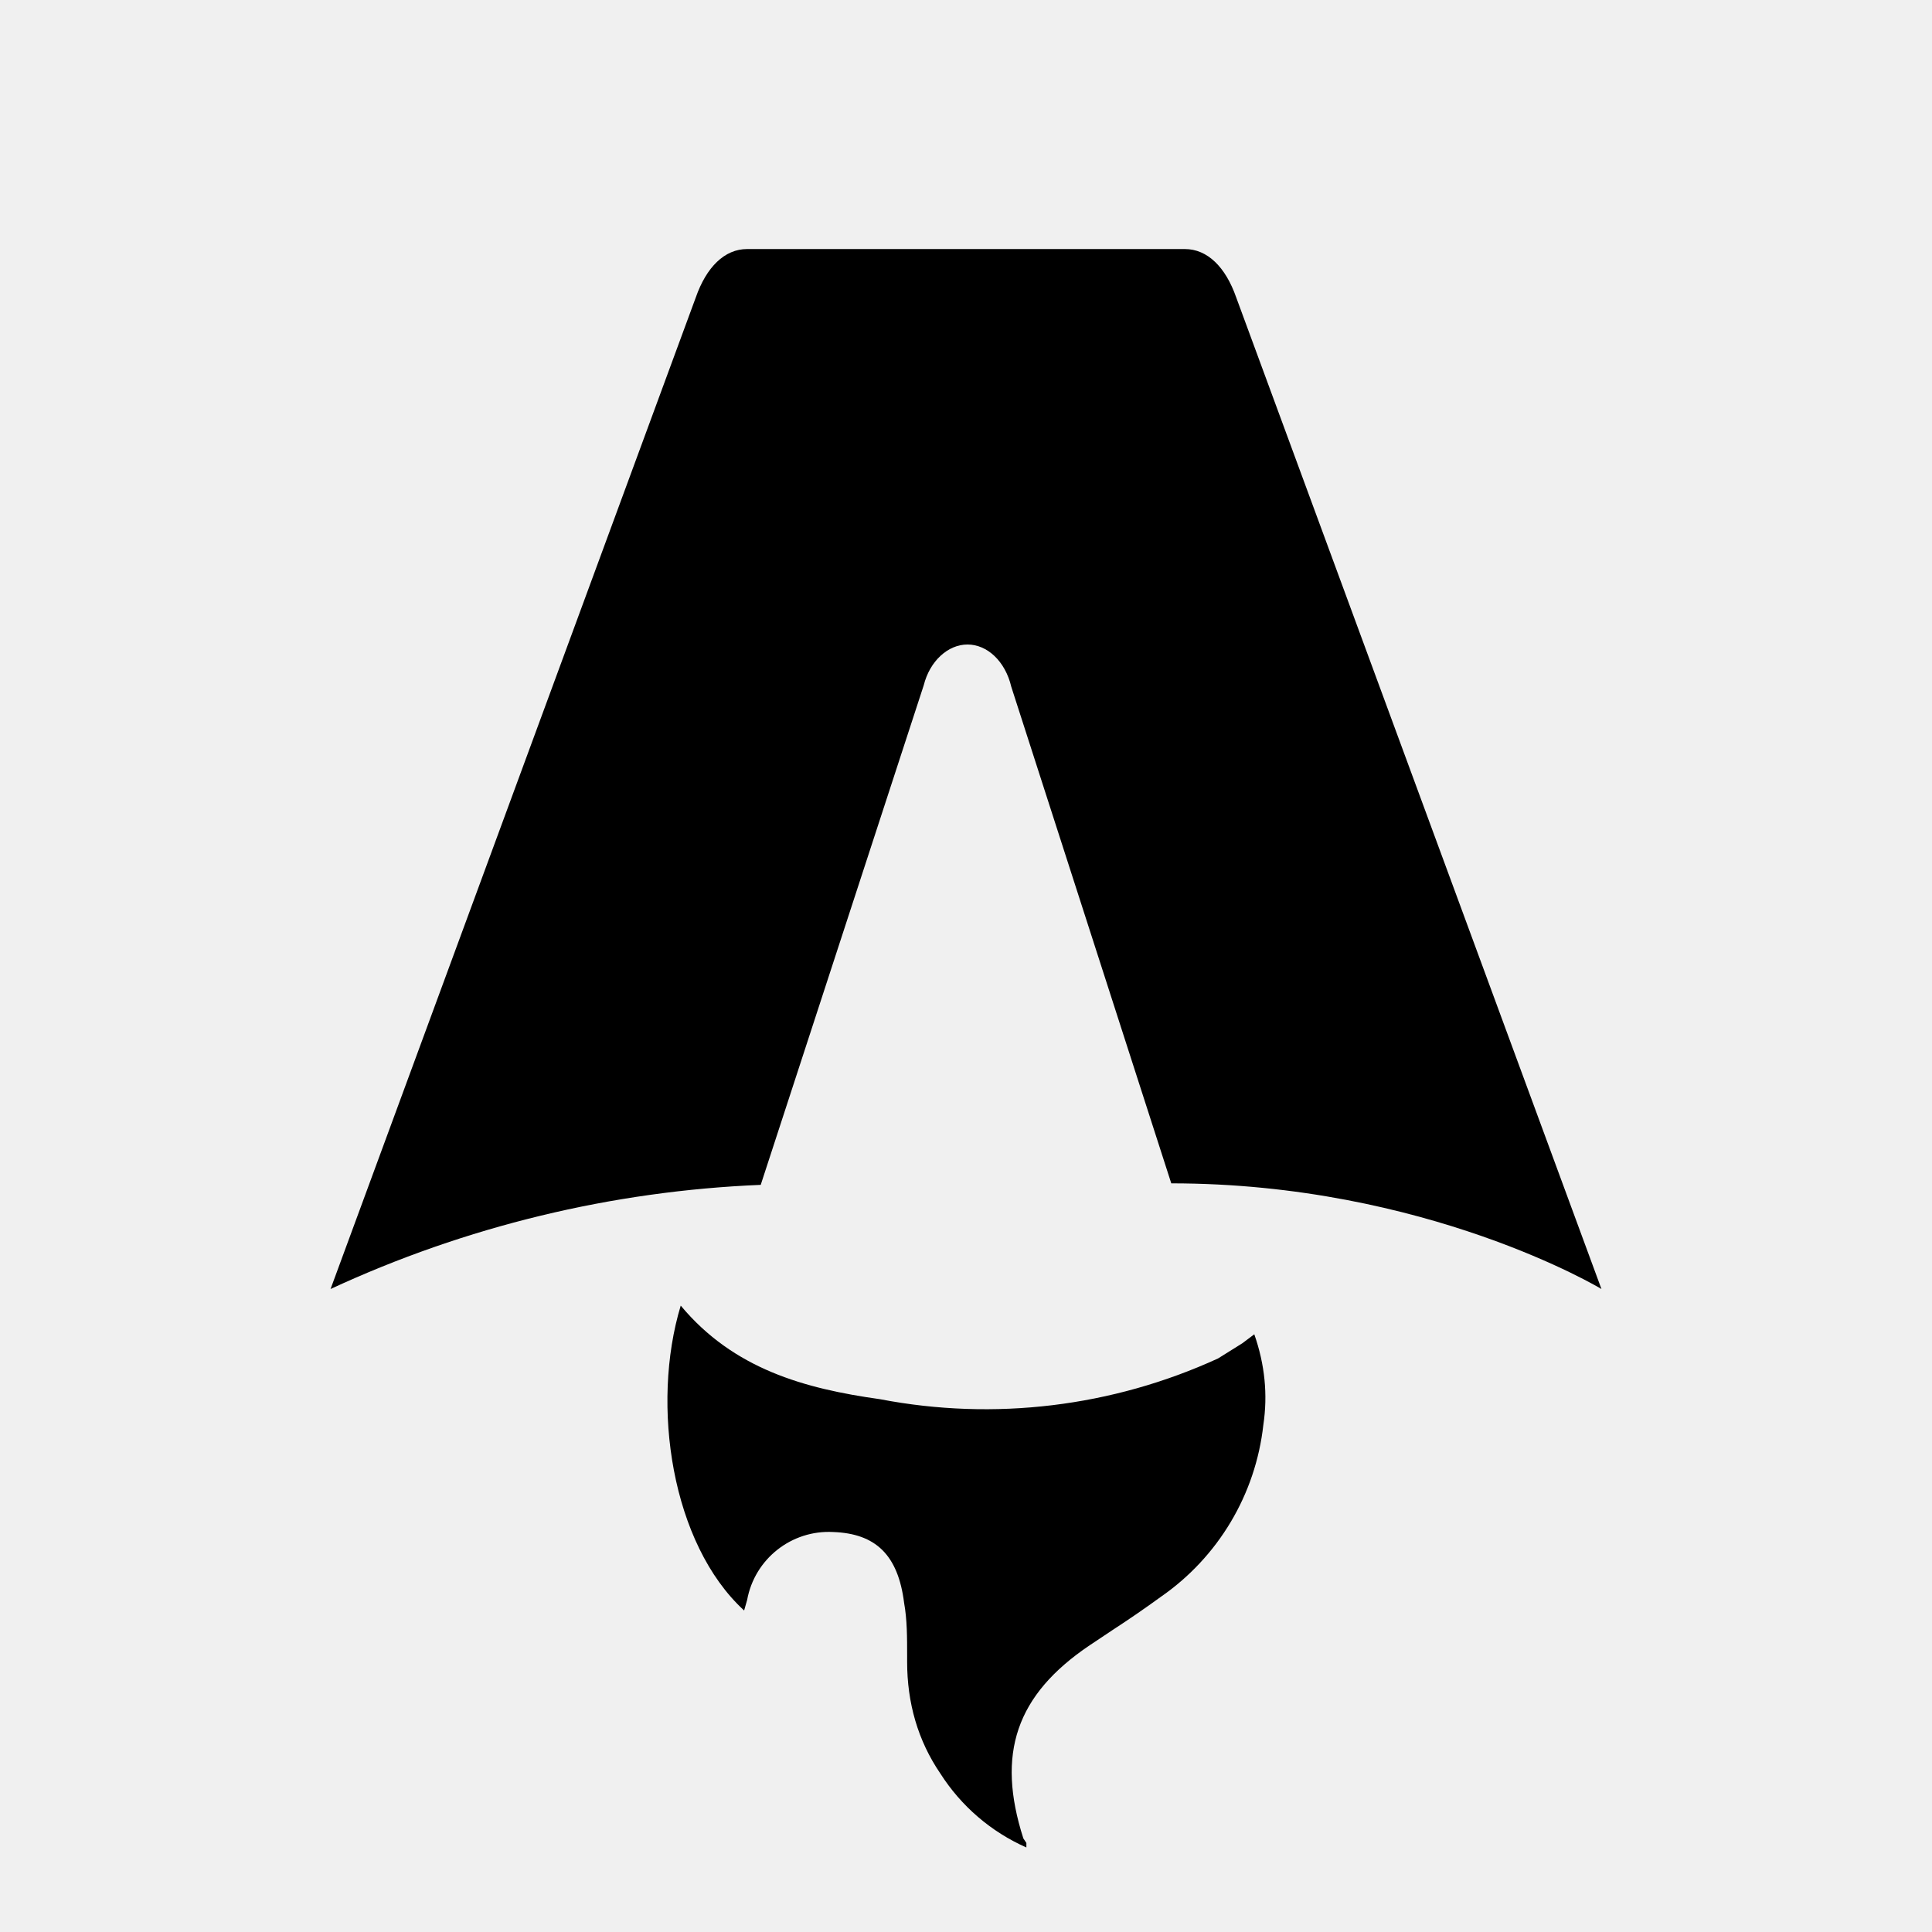
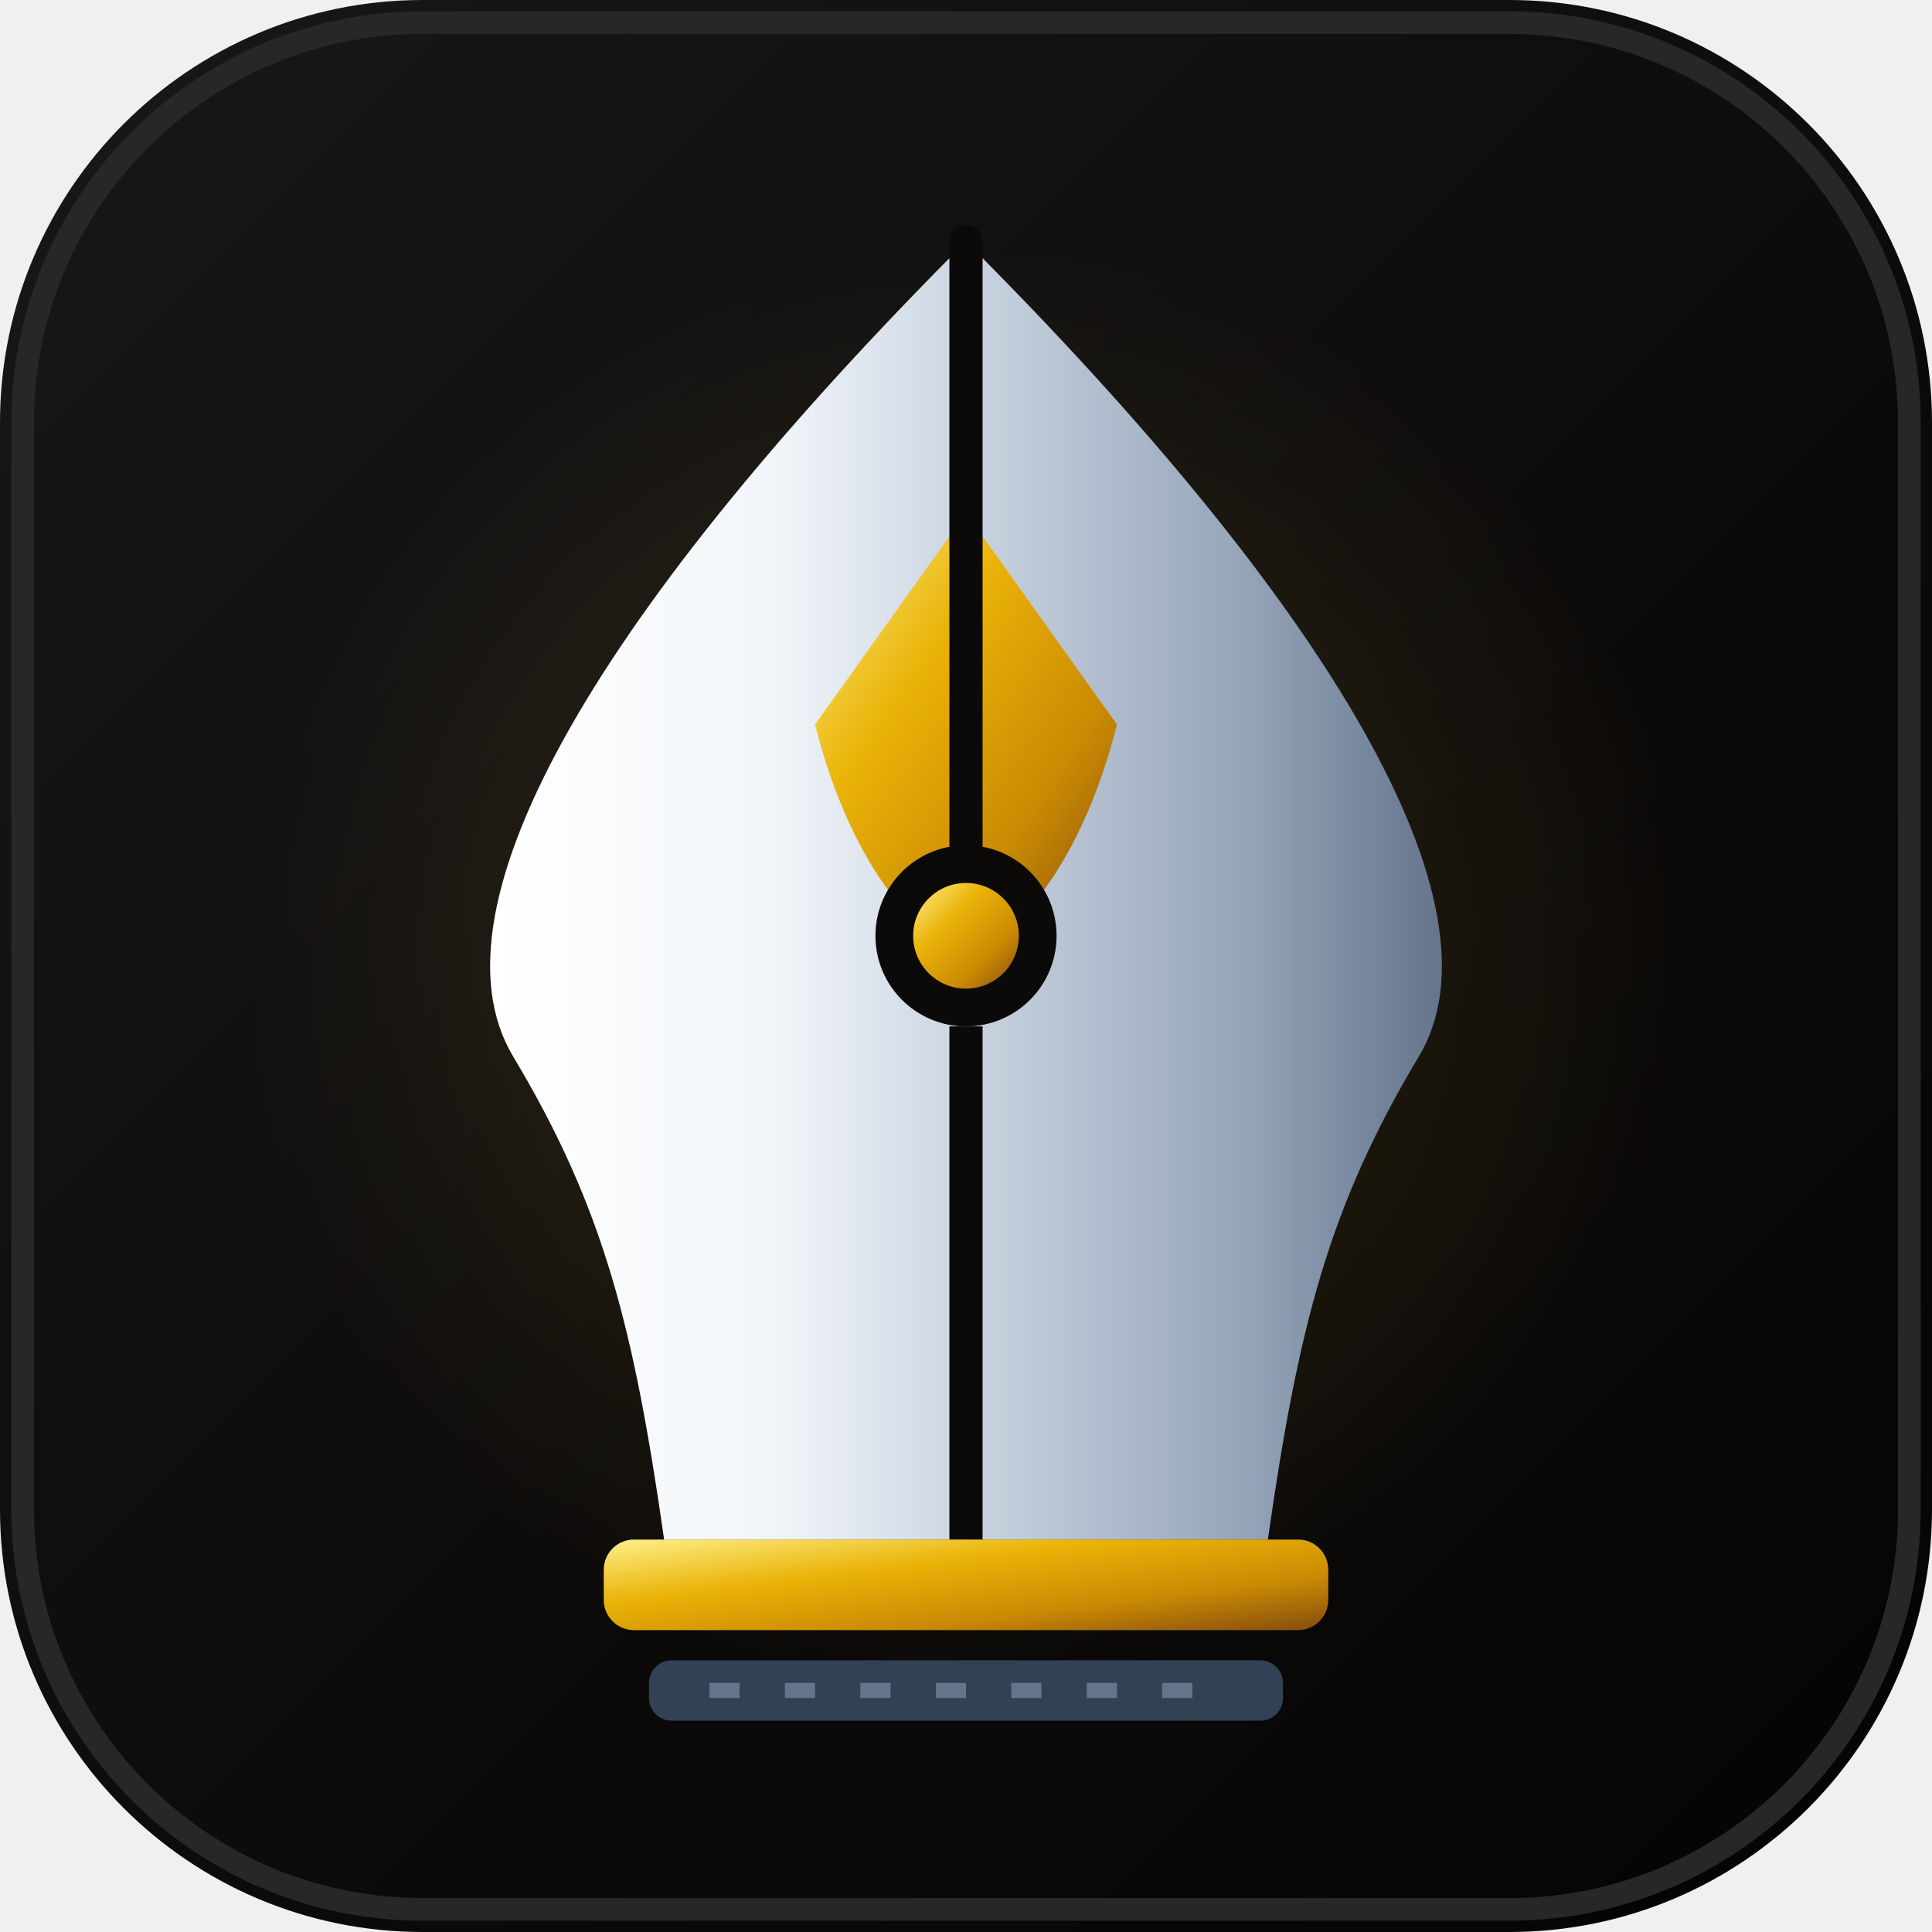
- <svg xmlns="http://www.w3.org/2000/svg" fill="none" viewBox="0 0 128 128">
-   <path d="M50.4 78.5a75.1 75.1 0 0 0-28.5 6.9l24.2-65.7c.7-2 1.9-3.2 3.4-3.2h29c1.5 0 2.7 1.2 3.4 3.2l24.2 65.7s-11.6-7-28.5-7L67 45.5c-.4-1.7-1.6-2.8-2.9-2.8-1.3 0-2.5 1.1-2.9 2.7L50.4 78.5Zm-1.1 28.2Zm-4.2-20.2c-2 6.6-.6 15.8 4.2 20.2a17.5 17.5 0 0 1 .2-.7 5.5 5.5 0 0 1 5.7-4.5c2.8.1 4.3 1.5 4.7 4.7.2 1.1.2 2.3.2 3.5v.4c0 2.7.7 5.2 2.2 7.4a13 13 0 0 0 5.7 4.9v-.3l-.2-.3c-1.8-5.6-.5-9.5 4.4-12.8l1.5-1a73 73 0 0 0 3.2-2.2 16 16 0 0 0 6.8-11.4c.3-2 .1-4-.6-6l-.8.6-1.6 1a37 37 0 0 1-22.4 2.7c-5-.7-9.7-2-13.2-6.2Z" />
-   <style>
-         path { fill: #000; }
-         @media (prefers-color-scheme: dark) {
-             path { fill: #FFF; }
-         }
-     </style>
+ <svg xmlns="http://www.w3.org/2000/svg" viewBox="0 0 128 128" width="100%" height="100%">
+   <defs>
+     <linearGradient id="art-bg" x1="0%" y1="0%" x2="100%" y2="100%">
+       <stop offset="0%" stop-color="#18181b" />
+       <stop offset="60%" stop-color="#0c0a09" />
+       <stop offset="100%" stop-color="#040405" />
+     </linearGradient>
+     <radialGradient id="art-glow" cx="50%" cy="50%" r="50%">
+       <stop offset="0%" stop-color="#D4AF37" stop-opacity="0.2" />
+       <stop offset="100%" stop-color="#D4AF37" stop-opacity="0" />
+     </radialGradient>
+     <linearGradient id="art-gold" x1="0%" y1="0%" x2="100%" y2="100%">
+       <stop offset="0%" stop-color="#FEF08A" />
+       <stop offset="35%" stop-color="#EAB308" />
+       <stop offset="70%" stop-color="#CA8A04" />
+       <stop offset="100%" stop-color="#854D0E" />
+     </linearGradient>
+     <linearGradient id="art-ti-l" x1="0%" y1="0%" x2="100%" y2="0%">
+       <stop offset="0%" stop-color="#FFFFFF" />
+       <stop offset="60%" stop-color="#F1F5F9" />
+       <stop offset="100%" stop-color="#CBD5E1" />
+     </linearGradient>
+     <linearGradient id="art-ti-r" x1="0%" y1="0%" x2="100%" y2="0%">
+       <stop offset="0%" stop-color="#CBD5E1" />
+       <stop offset="60%" stop-color="#94A3B8" />
+       <stop offset="100%" stop-color="#64748B" />
+     </linearGradient>
+   </defs>
+   <rect width="128" height="128" rx="28" fill="url(#art-bg)" />
+   <circle cx="64" cy="64" r="48" fill="url(#art-glow)" />
+   <rect x="1.5" y="1.5" width="125" height="125" rx="26.5" fill="none" stroke="#27272A" stroke-width="1.5" />
+   <path d="M64 16 L64 56 C61 56 59 58.5 59 62 C59 65.5 61 68 64 68 L64 102 L44 102 C42 88 40 80 34 70 C28 60 40 40 64 16 Z" fill="url(#art-ti-l)" />
+   <path d="M64 16 L64 56 C67 56 69 58.5 69 62 C69 65.5 67 68 64 68 L64 102 L84 102 C86 88 88 80 94 70 C100 60 88 40 64 16 Z" fill="url(#art-ti-r)" />
+   <path d="M64 34 L74 48 C72 56 68 62 64 63 C60 62 56 56 54 48 Z" fill="url(#art-gold)" />
+   <circle cx="64" cy="62" r="6" fill="#0C0A09" />
+   <circle cx="64" cy="62" r="3.5" fill="url(#art-gold)" />
+   <line x1="64" y1="16" x2="64" y2="56" stroke="#0C0A09" stroke-width="2.2" stroke-linecap="round" />
+   <line x1="64" y1="68" x2="64" y2="102" stroke="#0C0A09" stroke-width="2.2" />
+   <rect x="40" y="102" width="48" height="6" rx="2" fill="url(#art-gold)" />
+   <rect x="43" y="110" width="42" height="4" rx="1.5" fill="#334155" />
+   <line x1="47" y1="112" x2="81" y2="112" stroke="#64748B" stroke-width="1" stroke-dasharray="2 3" />
</svg>
